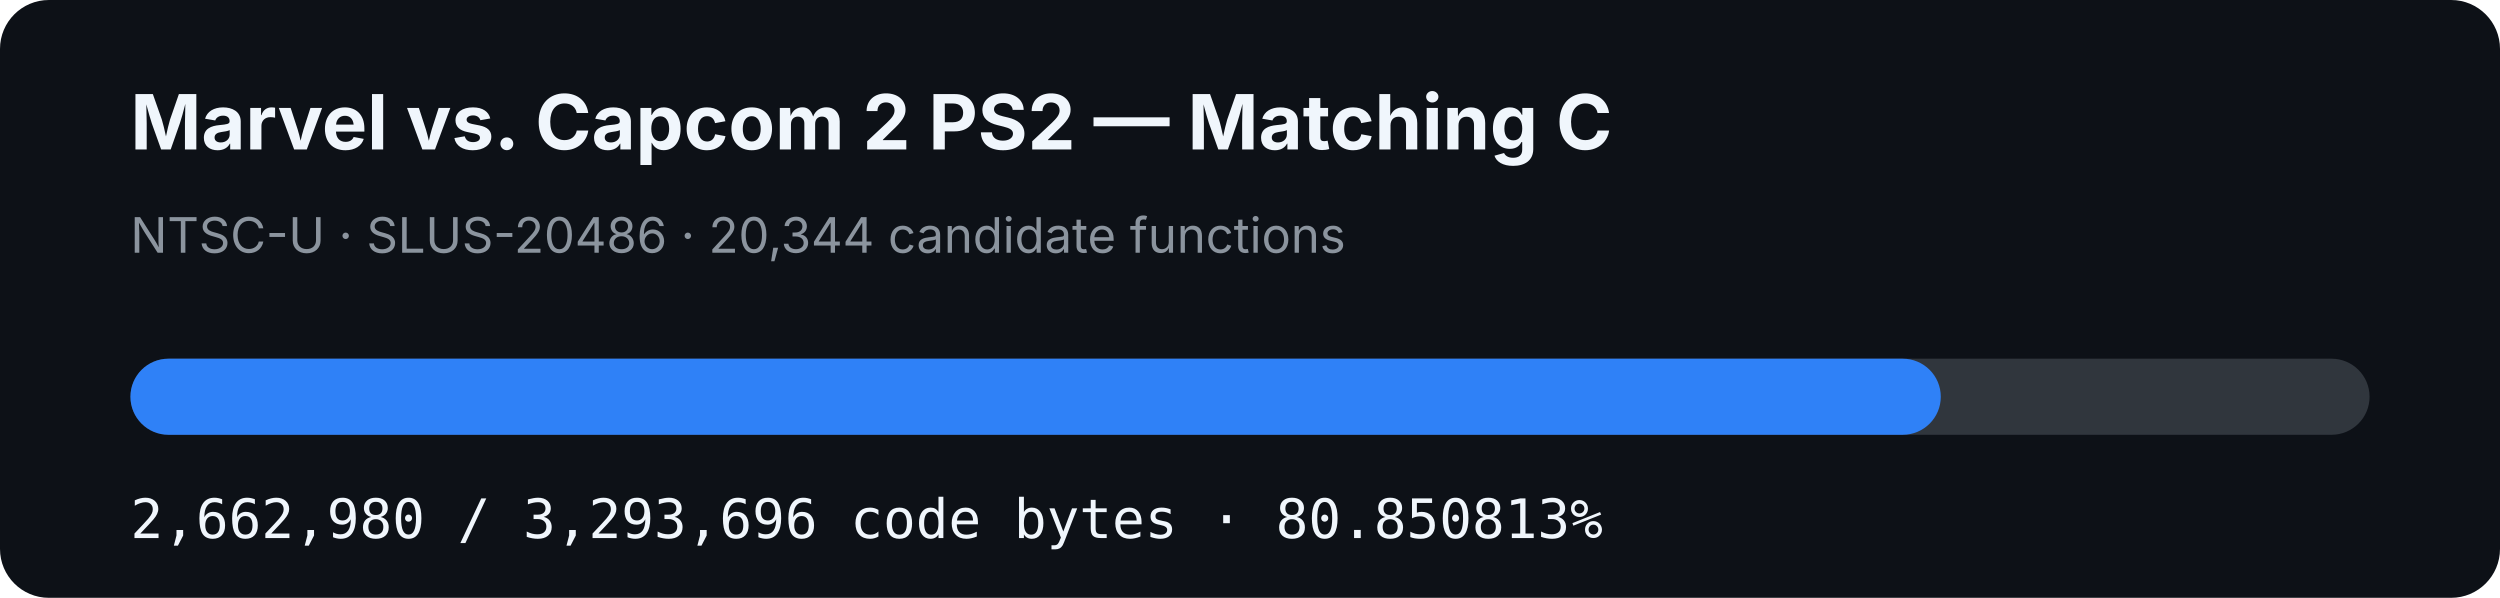
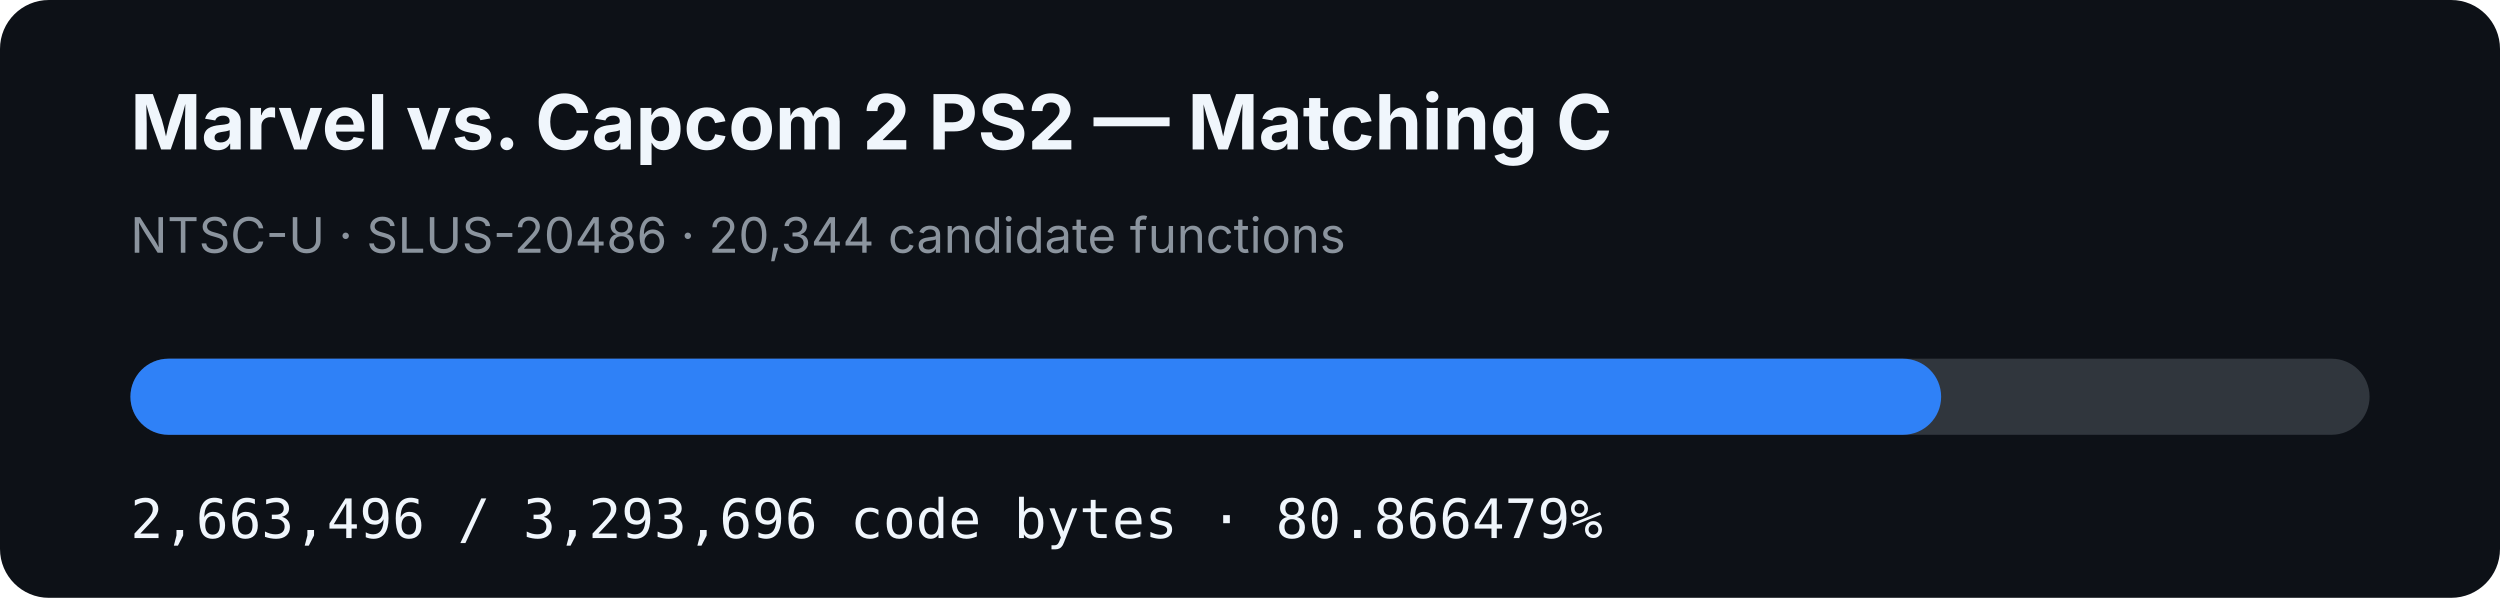
- <svg xmlns="http://www.w3.org/2000/svg" width="920" height="220" viewBox="0 0 920 220" role="img" aria-label="MVC2 PS2 matching C progress: 80.850813%">
+ <svg xmlns="http://www.w3.org/2000/svg" width="920" height="220" viewBox="0 0 920 220" role="img" aria-label="MVC2 PS2 matching C progress: 80.866479%">
  <rect width="920" height="220" rx="18" fill="#0d1117" />
  <text x="48" y="55" fill="#f0f6fc" font-family="-apple-system,BlinkMacSystemFont,Segoe UI,sans-serif" font-size="28" font-weight="700">Marvel vs. Capcom 2 PS2 — Matching C</text>
  <text x="48" y="93" fill="#8b949e" font-family="-apple-system,BlinkMacSystemFont,Segoe UI,sans-serif" font-size="18">NTSC-U · SLUS-20486 · 20,344 candidate functions</text>
  <rect x="48" y="132" width="824" height="28" rx="14" fill="#30363d" />
-   <rect x="48" y="132" width="666.211" height="28" rx="14" fill="#2f81f7" />
-   <text x="48" y="198" fill="#f0f6fc" font-family="ui-monospace,SFMono-Regular,Menlo,monospace" font-size="20">2,662,980 / 3,293,696 code bytes · 80.850813%</text>
+   <rect x="48" y="132" width="666.34" height="28" rx="14" fill="#2f81f7" />
+   <text x="48" y="198" fill="#f0f6fc" font-family="ui-monospace,SFMono-Regular,Menlo,monospace" font-size="20">2,663,496 / 3,293,696 code bytes · 80.866479%</text>
</svg>
